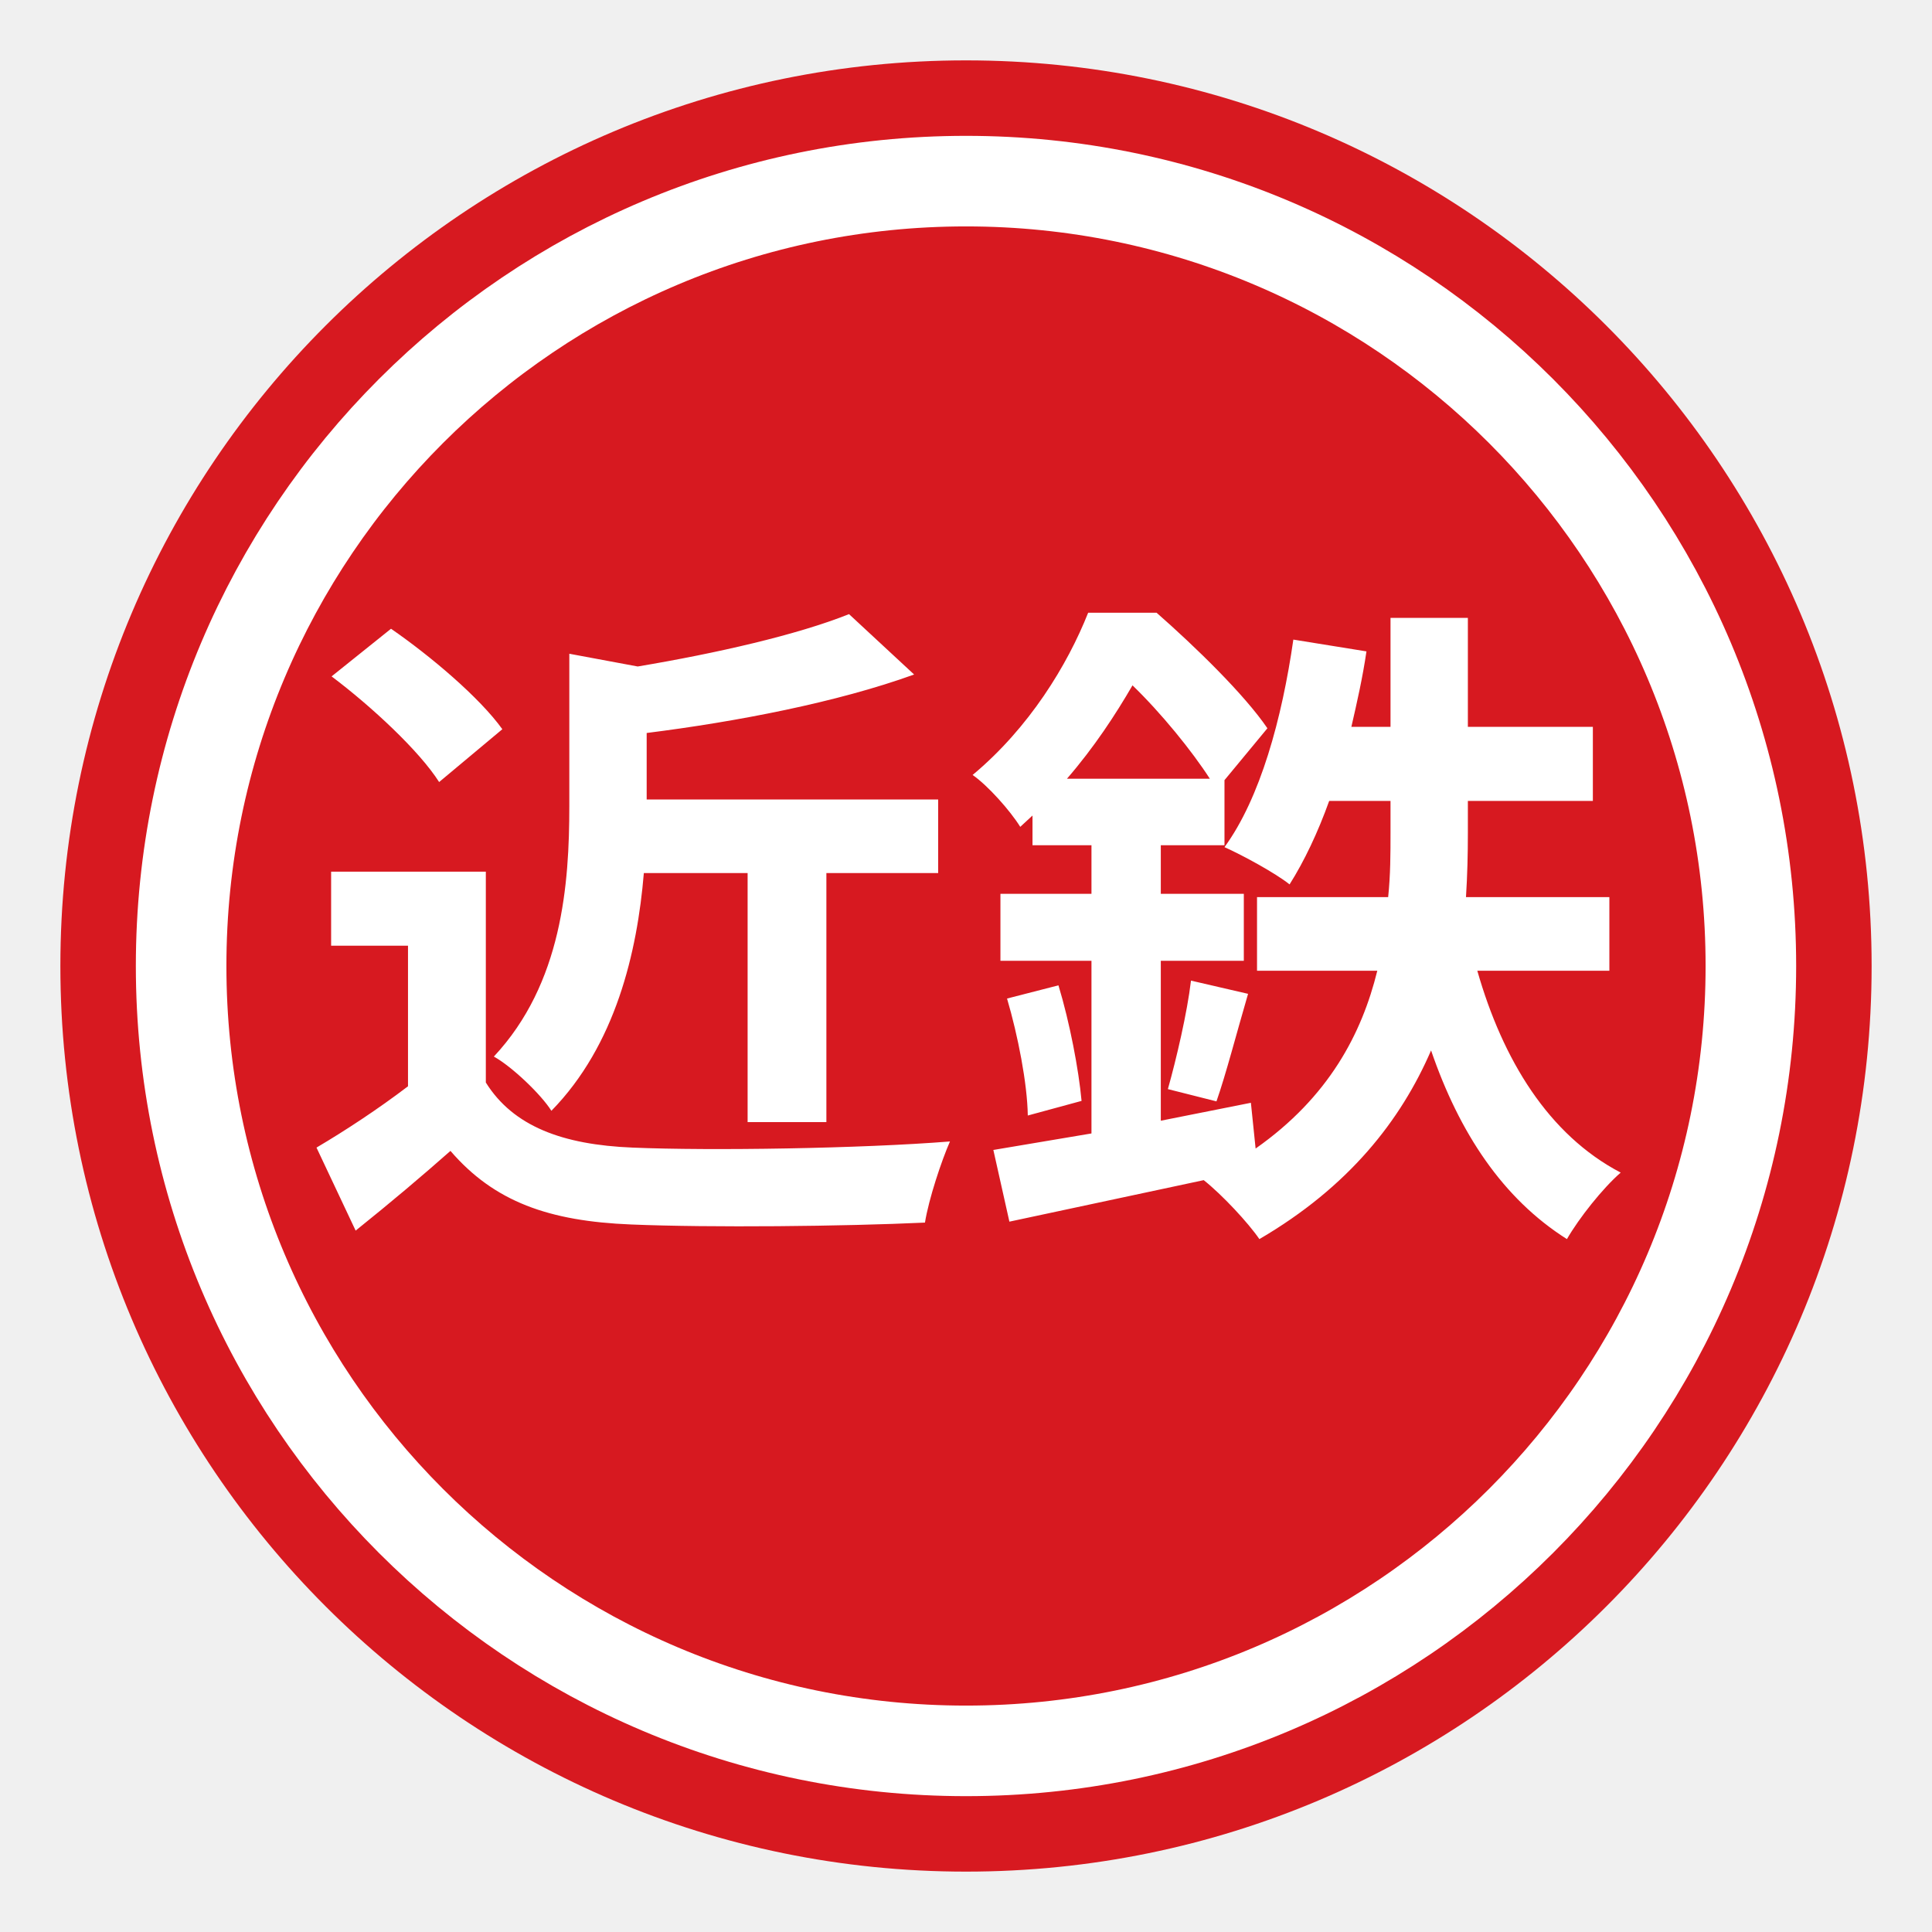
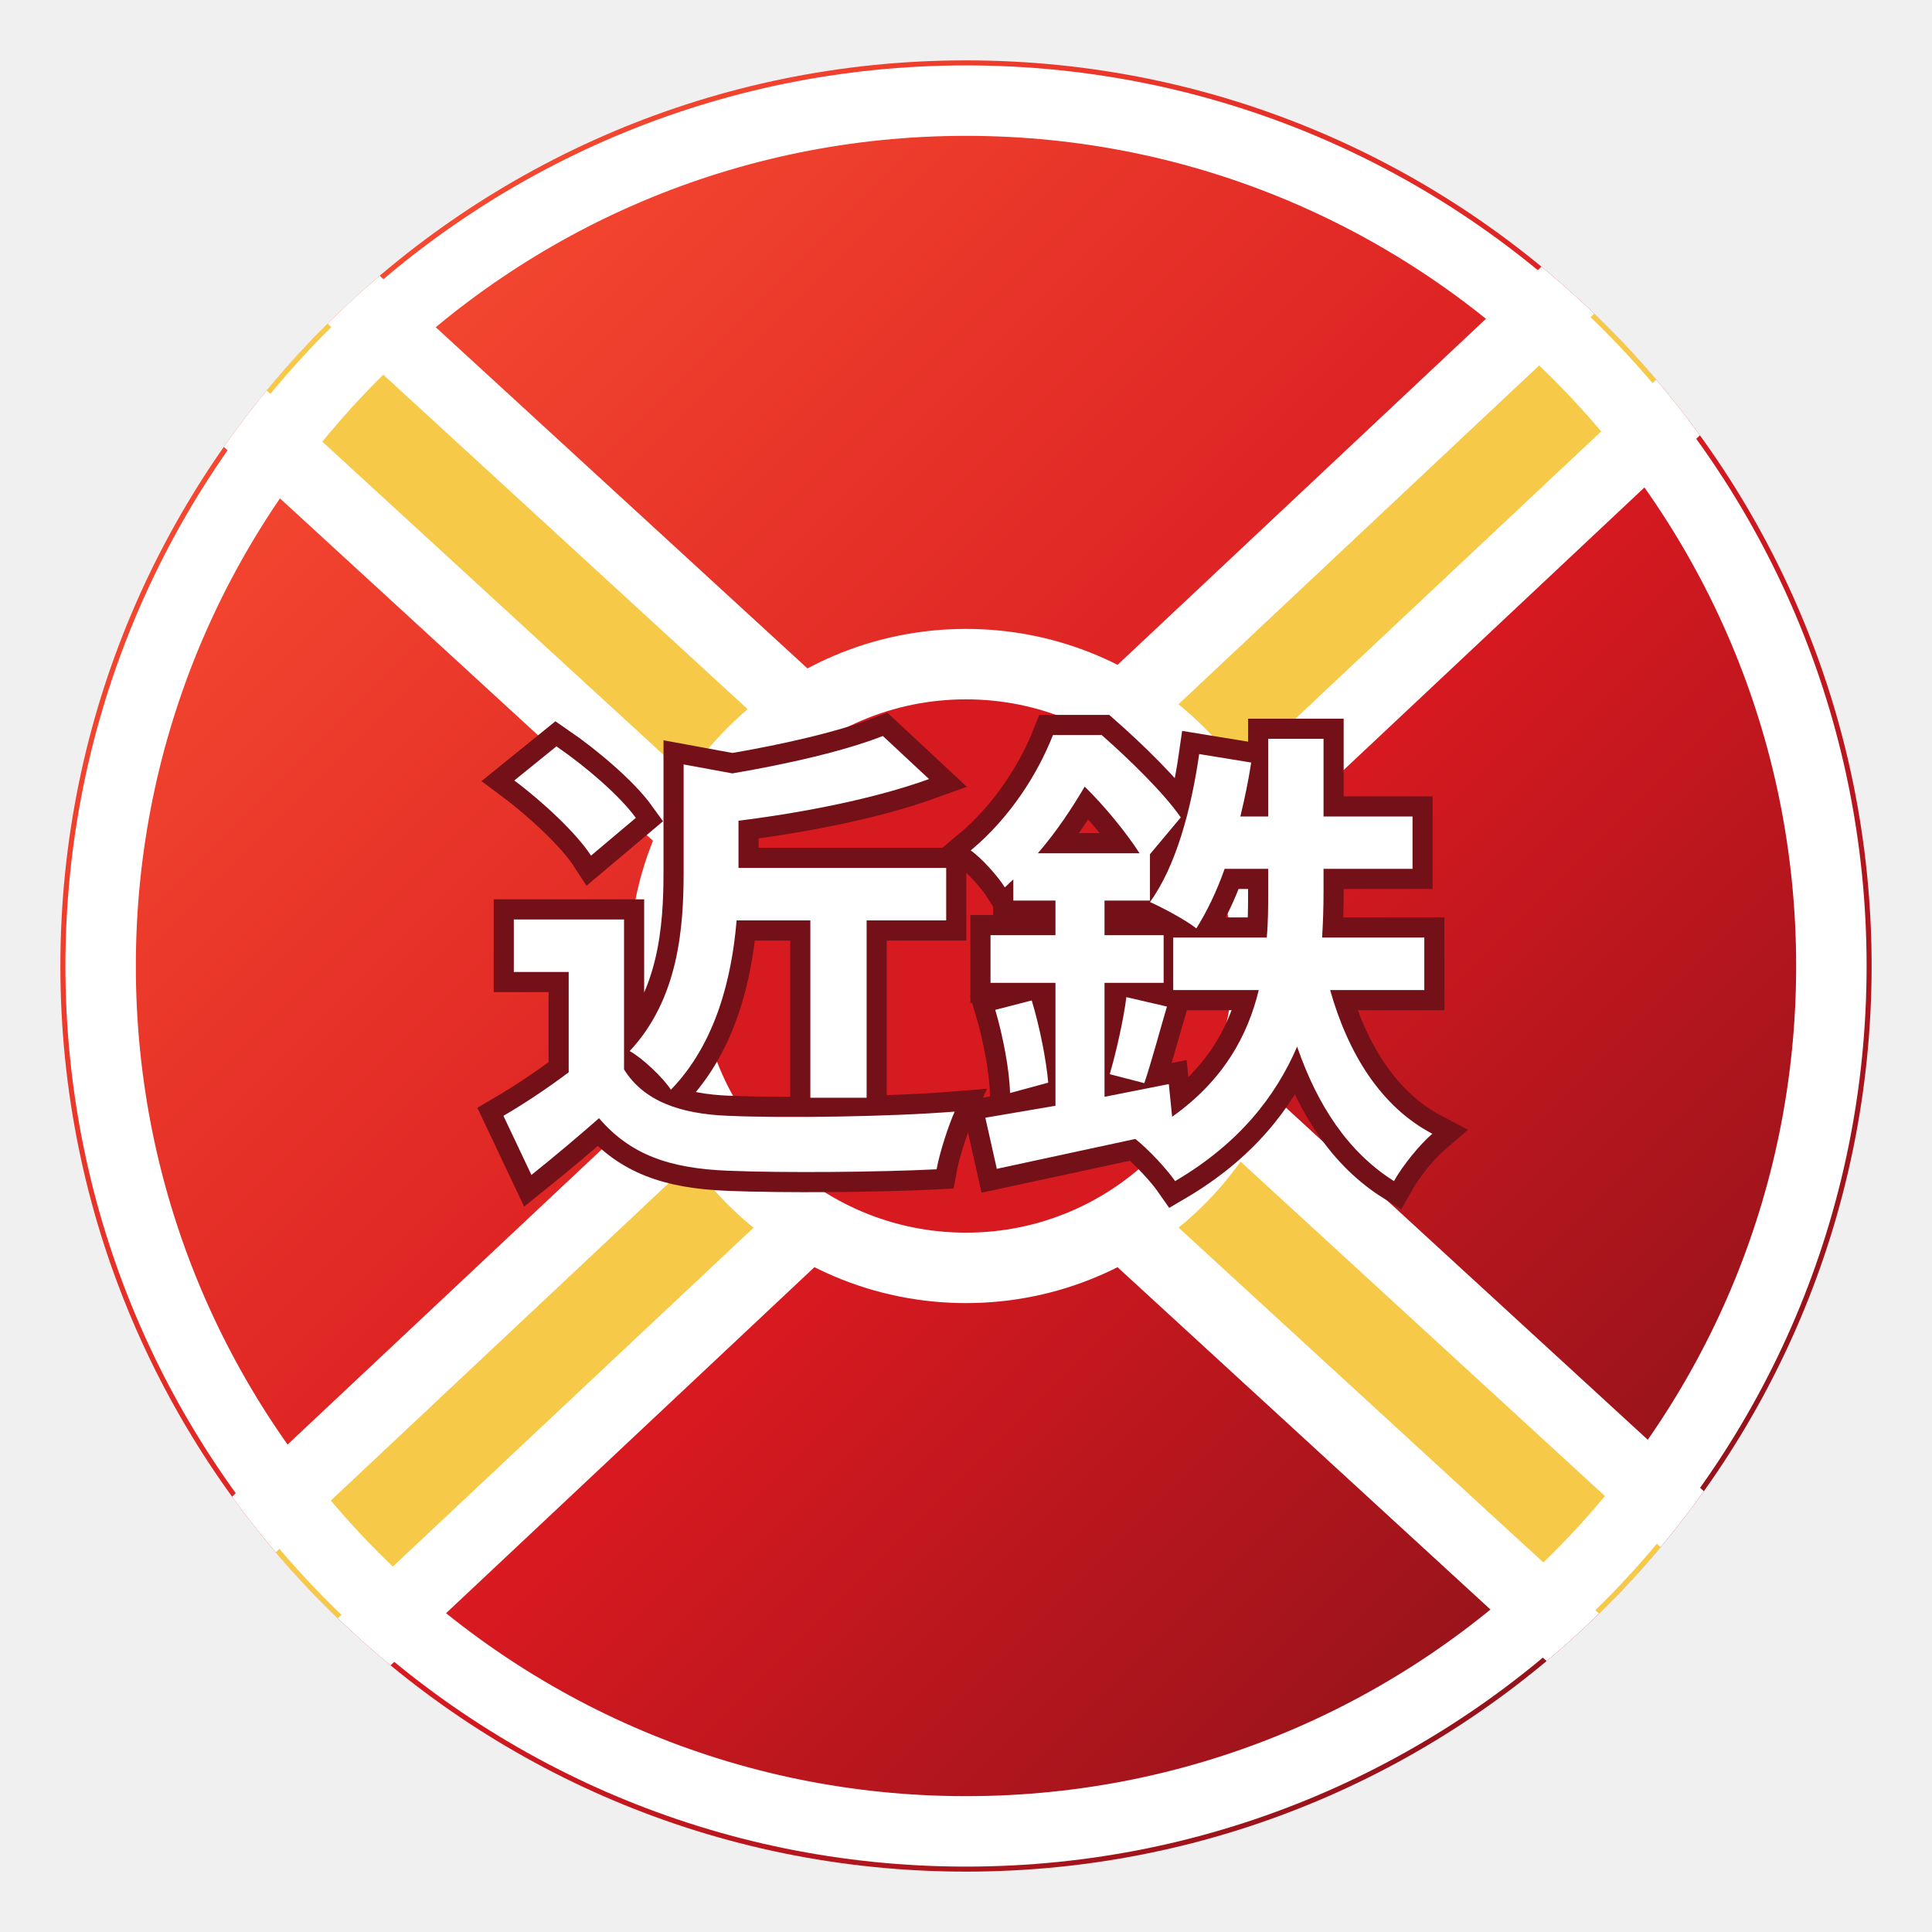
- <svg xmlns="http://www.w3.org/2000/svg" width="192" height="192" viewBox="0 0 64 64">
-   <circle cx="32" cy="32" r="30" fill="#d71920" />
-   <circle cx="32" cy="32" r="26" fill="none" stroke="#ffffff" stroke-width="3" />
-   <text x="32" y="39" text-anchor="middle" font-family="'Noto Sans JP','Yu Gothic',sans-serif" font-size="22" font-weight="700" fill="#ffffff">近鉄</text>
+ <svg xmlns="http://www.w3.org/2000/svg" width="192" height="192" viewBox="0 0 192 192">
+   <defs>
+     <linearGradient id="bg" x1="0" y1="0" x2="1" y2="1">
+       <stop offset="0" stop-color="#ff5a36" />
+       <stop offset=".55" stop-color="#d71920" />
+       <stop offset="1" stop-color="#741018" />
+     </linearGradient>
+     <clipPath id="clip">
+       <circle cx="96" cy="96" r="90" />
+     </clipPath>
+   </defs>
+   <circle cx="96" cy="96" r="90" fill="url(#bg)" />
+   <g clip-path="url(#clip)">
+     <path d="M30 158 L162 34" stroke="#ffffff" stroke-width="23" stroke-linecap="round" />
+     <path d="M29 35 L163 158" stroke="#ffffff" stroke-width="23" stroke-linecap="round" />
+     <path d="M30 158 L162 34" stroke="#f7c948" stroke-width="9" stroke-linecap="round" />
+     <path d="M29 35 L163 158" stroke="#f7c948" stroke-width="9" stroke-linecap="round" />
+     <circle cx="96" cy="96" r="30" fill="#d71920" stroke="#ffffff" stroke-width="7" />
+   </g>
+   <circle cx="96" cy="96" r="86" fill="none" stroke="#ffffff" stroke-width="7" />
+   <text x="96" y="113" text-anchor="middle" font-family="'Noto Sans JP','Yu Gothic',sans-serif" font-size="47" font-weight="800" fill="#ffffff" paint-order="stroke" stroke="#741018" stroke-width="4">近鉄</text>
</svg>
